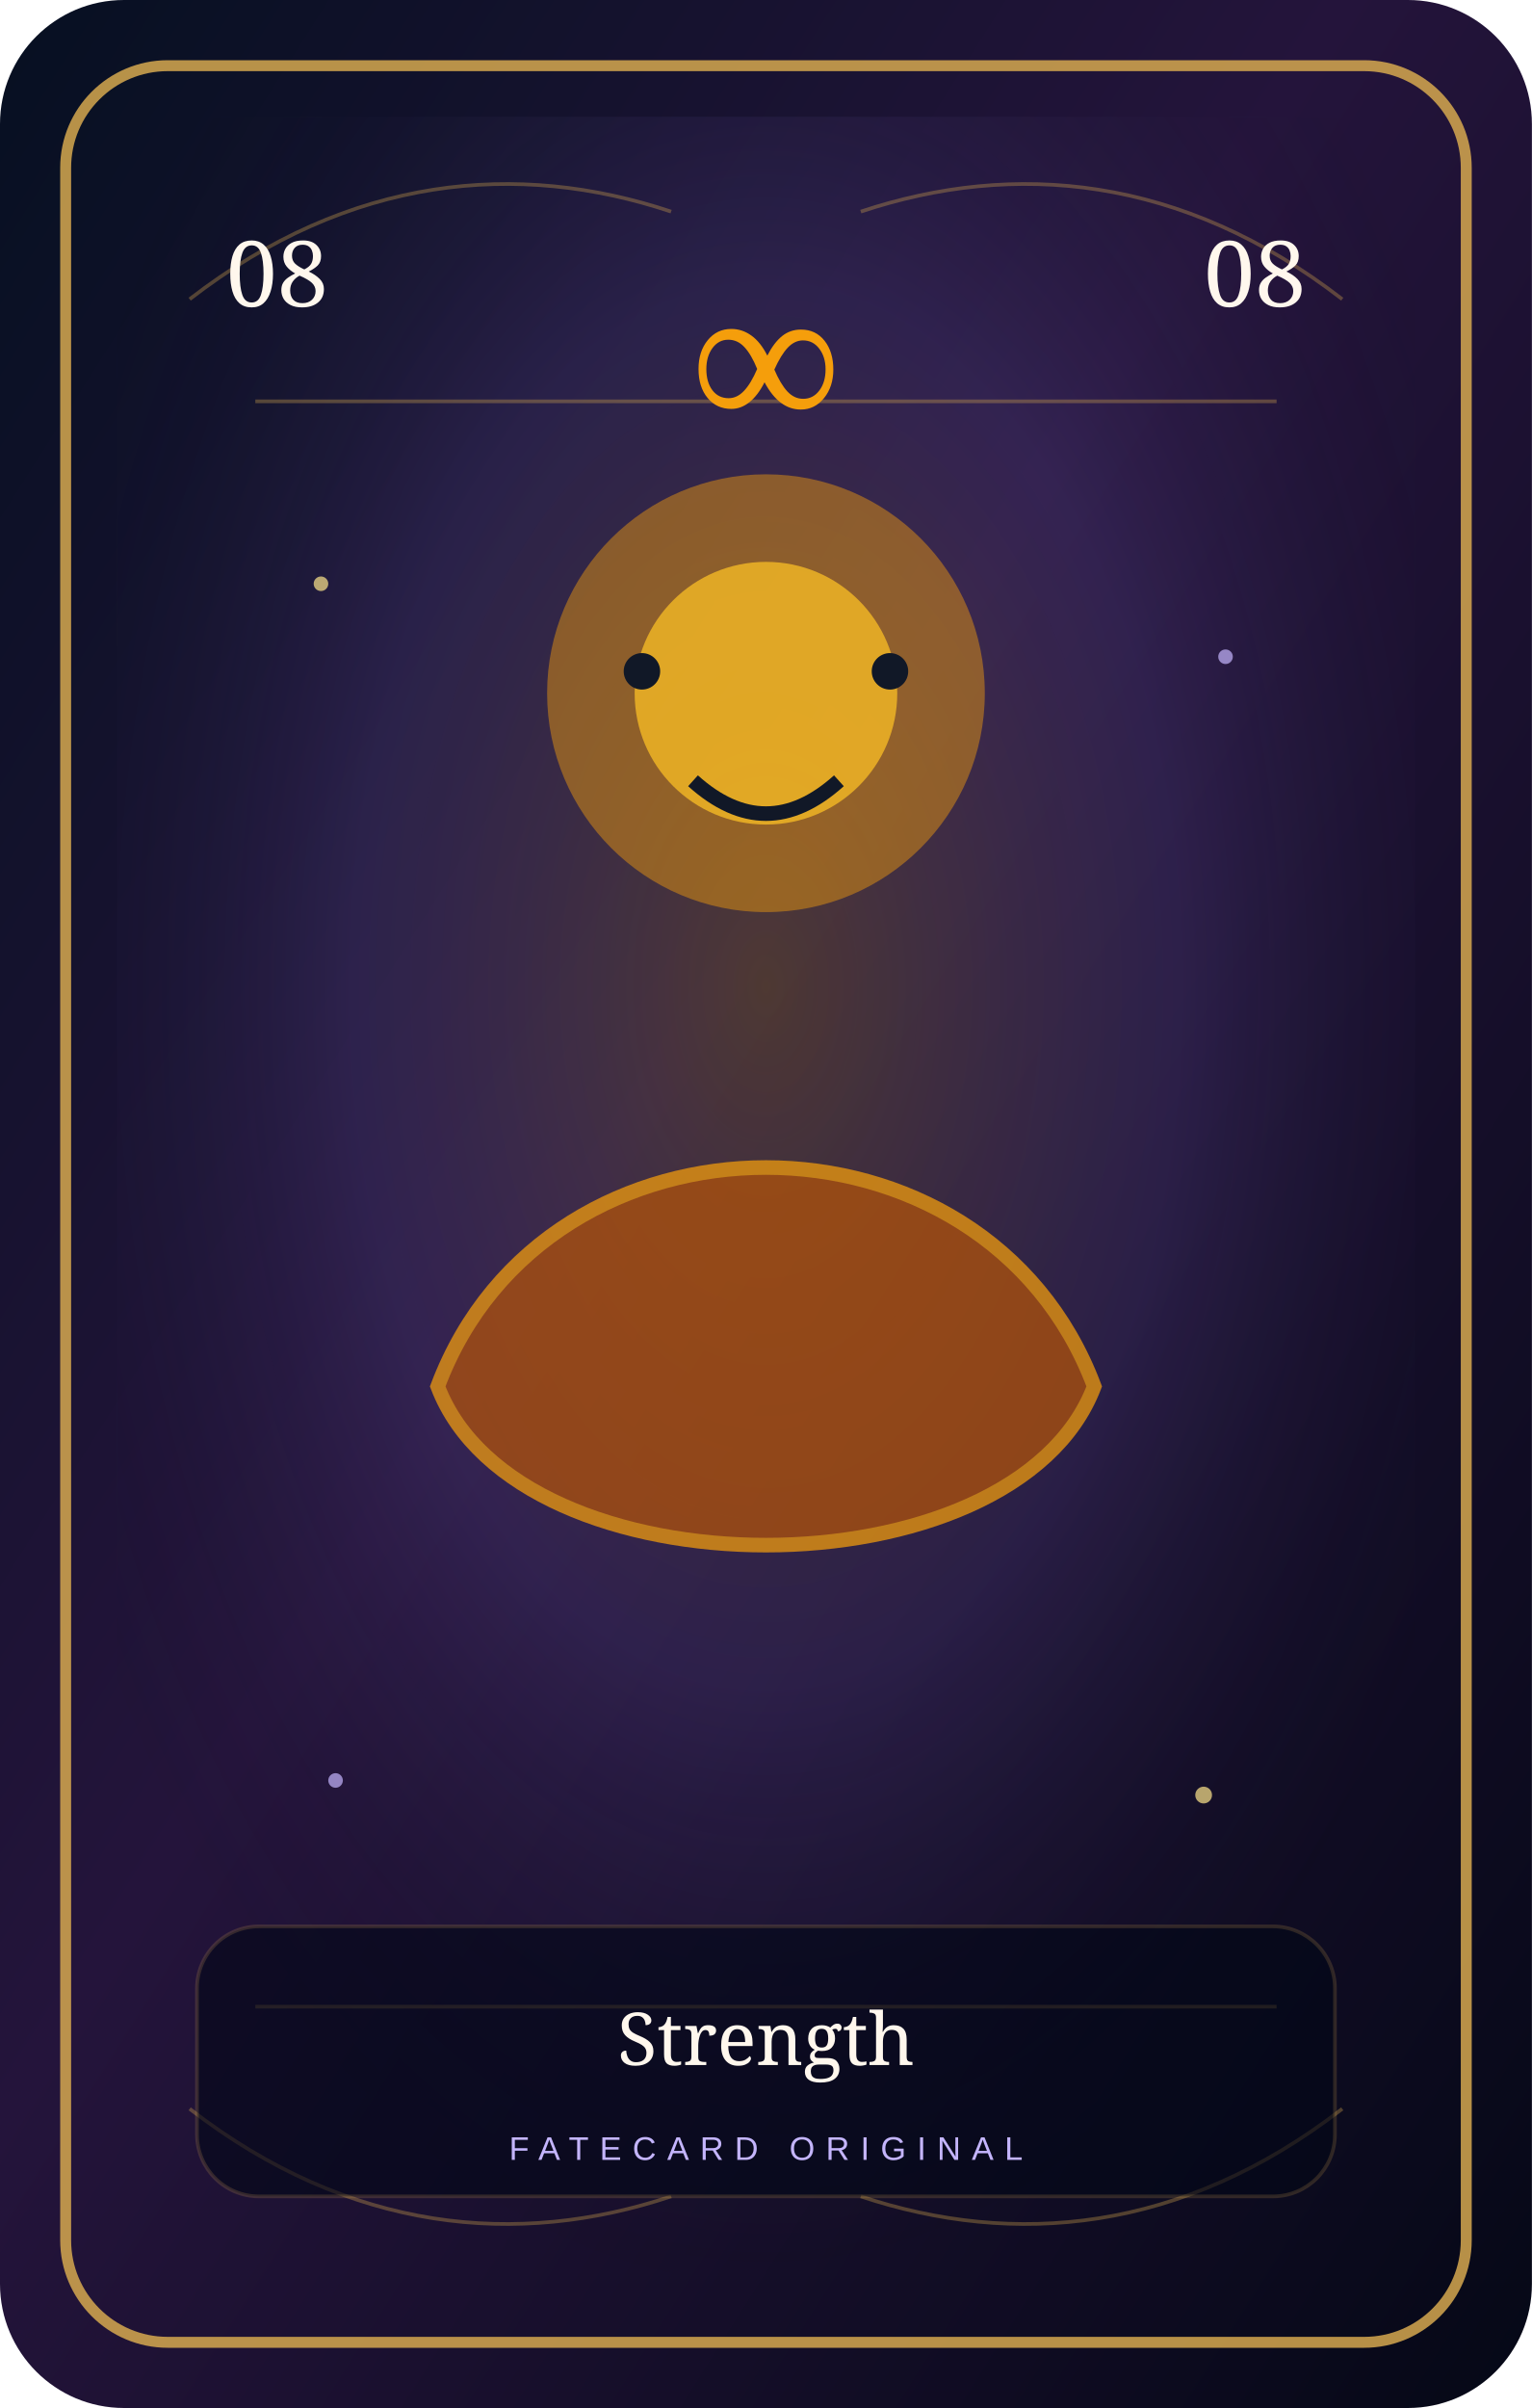
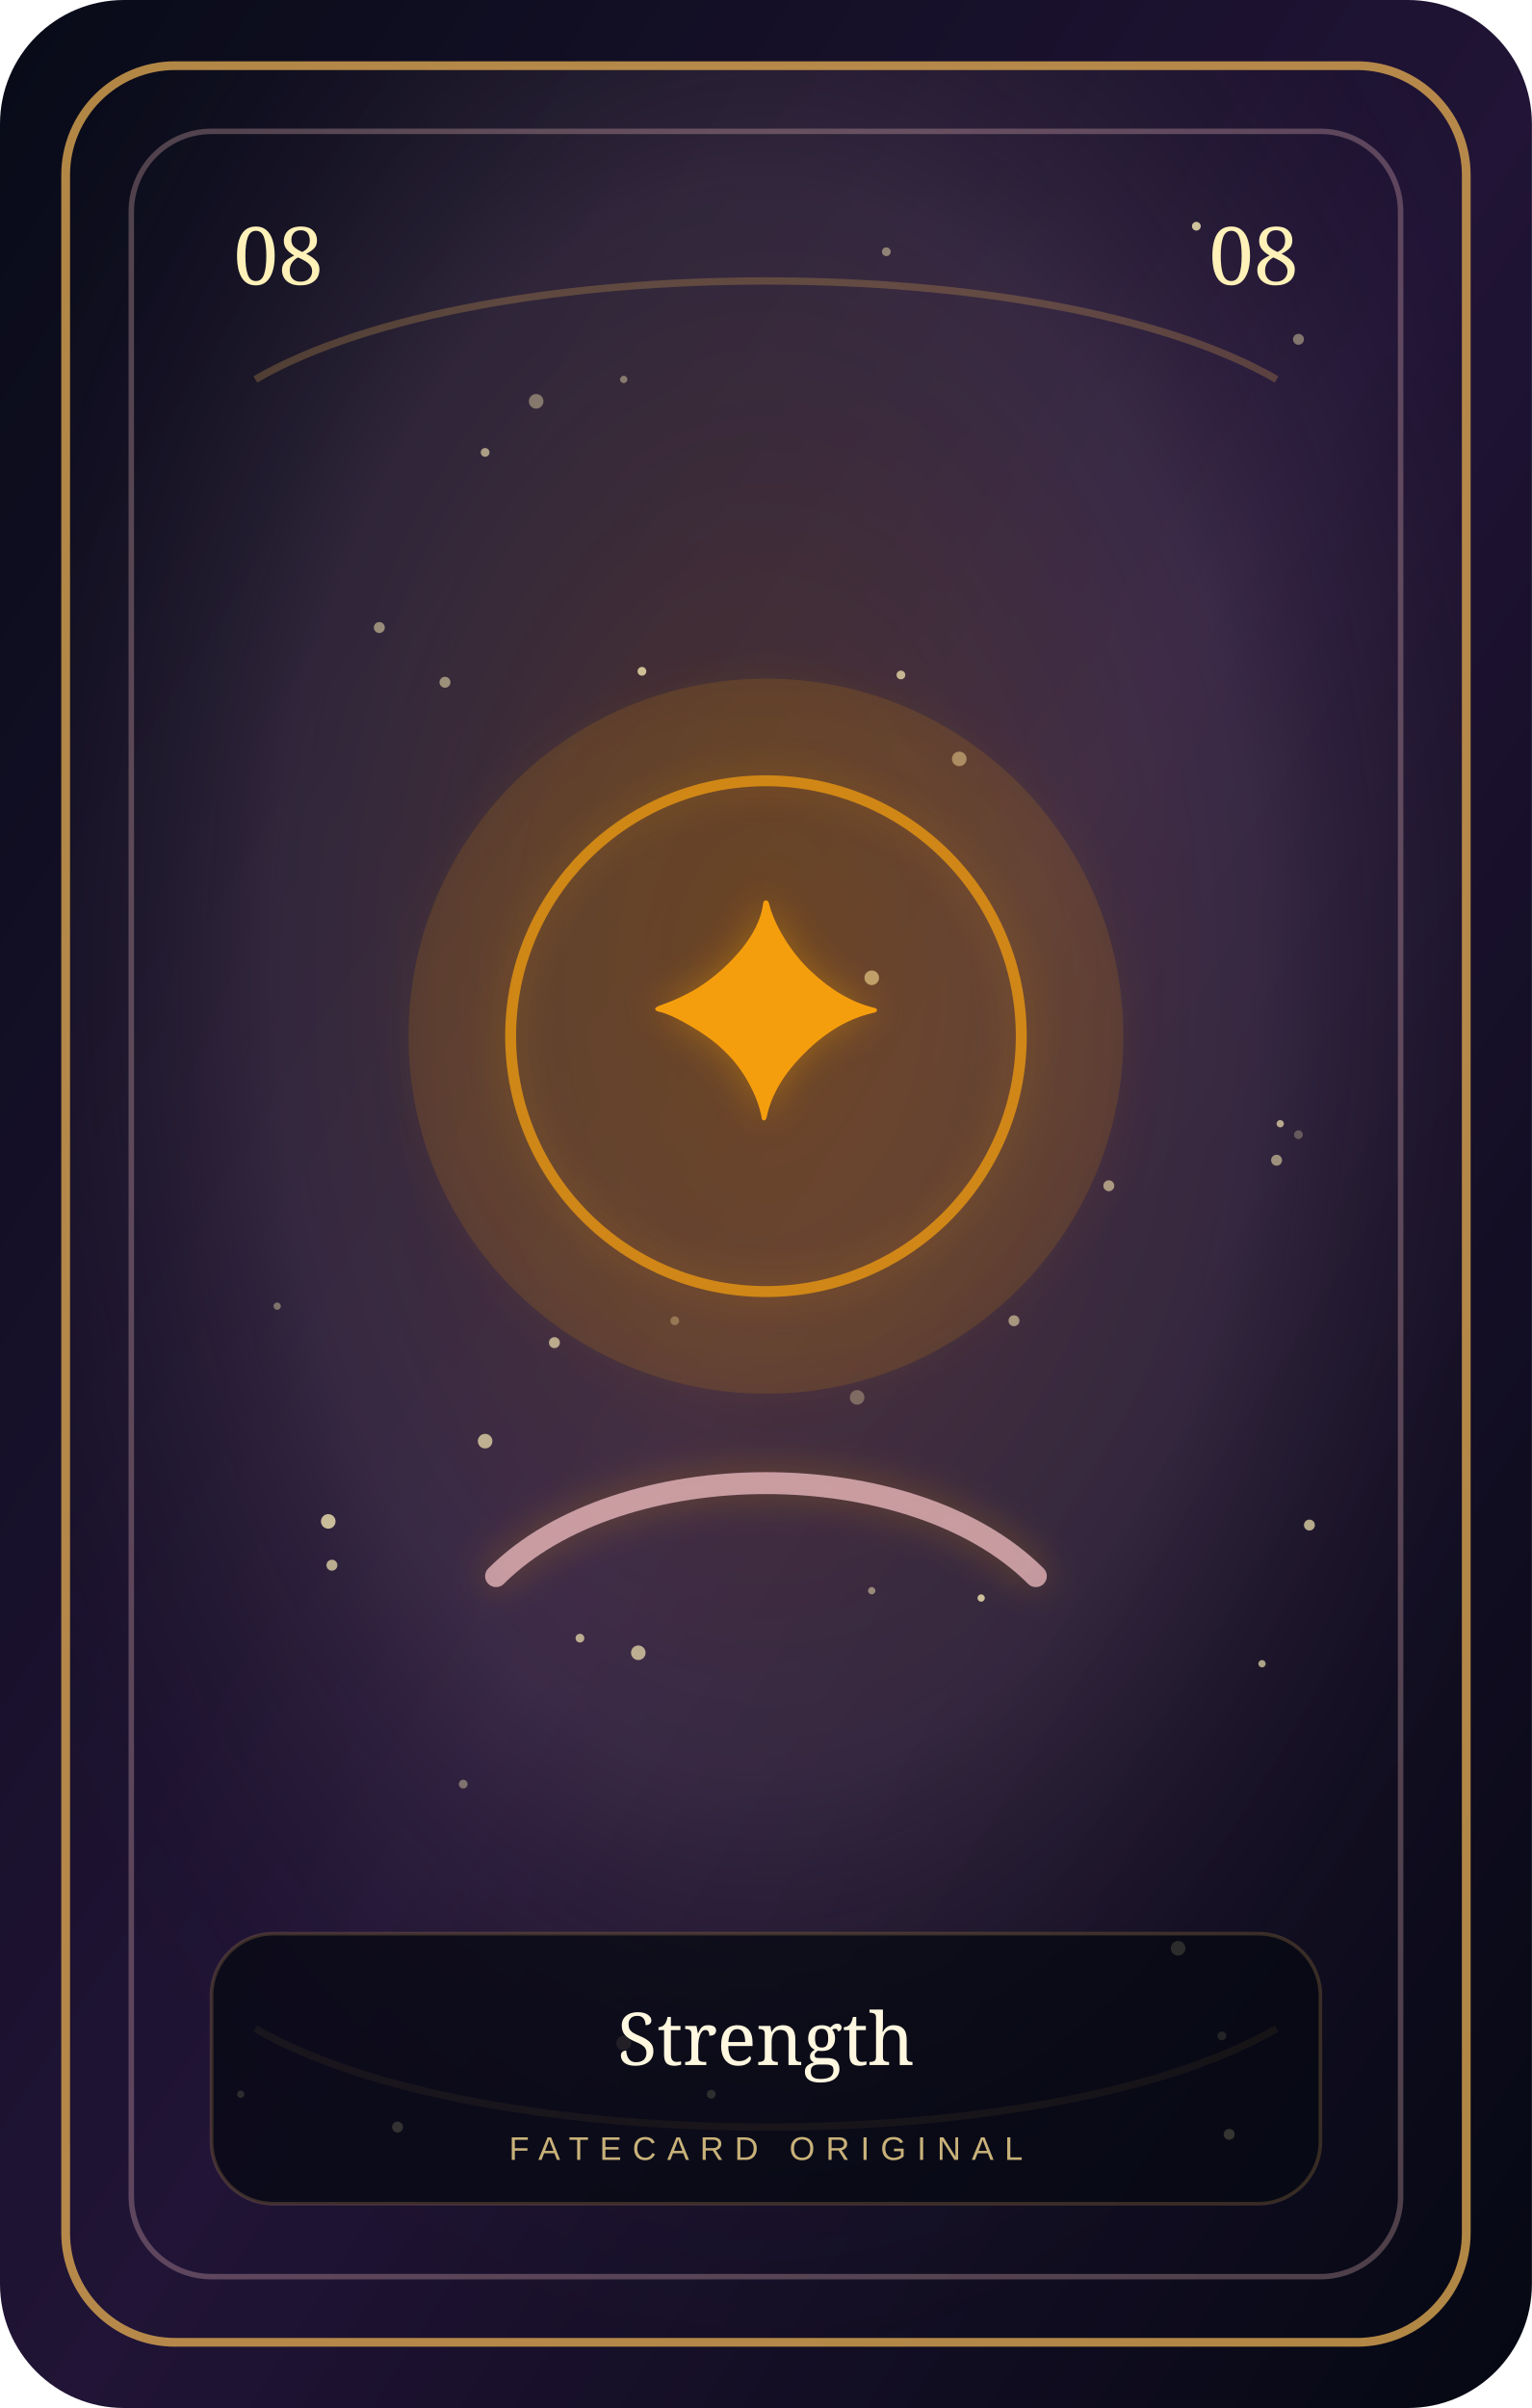
<svg xmlns="http://www.w3.org/2000/svg" width="420" height="660" viewBox="0 0 420 660" role="img" aria-label="Strength">
  <defs>
    <linearGradient id="bg" x1="0" y1="0" x2="1" y2="1">
-       <stop offset="0%" stop-color="#061021" />
-       <stop offset="44%" stop-color="#24143b" />
-       <stop offset="100%" stop-color="#050816" />
+       <stop stop-color="#080b18" />
+       <stop offset=".52" stop-color="#211436" />
+       <stop offset="1" stop-color="#050812" />
    </linearGradient>
-     <radialGradient id="halo" cx="50%" cy="40%" r="62%">
-       <stop offset="0%" stop-color="#facc15" stop-opacity=".20" />
-       <stop offset="52%" stop-color="#a78bfa" stop-opacity=".12" />
-       <stop offset="100%" stop-color="#000" stop-opacity="0" />
+     <radialGradient id="a" cx="50%" cy="40%" r="64%">
+       <stop stop-color="#f59e0b" stop-opacity=".22" />
+       <stop offset=".55" stop-color="#fecaca" stop-opacity=".12" />
+       <stop offset="1" stop-color="#000" stop-opacity="0" />
    </radialGradient>
    <filter id="glow">
-       <feGaussianBlur stdDeviation="3" />
+       <feDropShadow dx="0" dy="0" stdDeviation="5" flood-color="#f59e0b" flood-opacity=".42" />
    </filter>
  </defs>
  <rect width="420" height="660" rx="34" fill="url(#bg)" />
-   <rect x="18" y="18" width="384" height="624" rx="28" fill="none" stroke="#d6a84f" stroke-width="3" stroke-opacity=".85" />
-   <rect x="32" y="32" width="356" height="596" rx="22" fill="url(#halo)" />
-   <g fill="none" stroke="#d6a84f" stroke-opacity=".34">
-     <path d="M52 82 C96 48,142 44,184 58" />
-     <path d="M236 58 C278 44,324 48,368 82" />
-     <path d="M52 578 C96 612,142 616,184 602" />
-     <path d="M236 602 C278 616,324 612,368 578" />
-     <path d="M70 110 H350 M70 550 H350" />
+   <rect x="18" y="18" width="384" height="624" rx="30" fill="url(#a)" stroke="#d6a24f" stroke-opacity=".82" stroke-width="2.4" />
+   <rect x="36" y="36" width="348" height="588" rx="22" fill="none" stroke="#fecaca" stroke-opacity=".28" stroke-width="1.5" />
+   <circle cx="176" cy="184" r="1.2" fill="#fff1b8" opacity="0.75" />
+   <circle cx="359" cy="418" r="1.5" fill="#fff1b8" opacity="0.67" />
+   <circle cx="133" cy="395" r="2" fill="#fff1b8" opacity="0.67" />
+   <circle cx="147" cy="110" r="2" fill="#fff1b8" opacity="0.40" />
+   <circle cx="76" cy="358" r="1" fill="#fff1b8" opacity="0.38" />
+   <circle cx="152" cy="368" r="1.5" fill="#fff1b8" opacity="0.64" />
+   <circle cx="356" cy="93" r="1.5" fill="#fff1b8" opacity="0.42" />
+   <circle cx="91" cy="429" r="1.5" fill="#fff1b8" opacity="0.67" />
+   <circle cx="350" cy="318" r="1.5" fill="#fff1b8" opacity="0.53" />
+   <circle cx="304" cy="325" r="1.5" fill="#fff1b8" opacity="0.56" />
+   <circle cx="351" cy="308" r="1" fill="#fff1b8" opacity="0.66" />
+   <circle cx="335" cy="558" r="1.2" fill="#fff1b8" opacity="0.44" />
+   <circle cx="195" cy="574" r="1.2" fill="#fff1b8" opacity="0.61" />
+   <circle cx="356" cy="311" r="1.2" fill="#fff1b8" opacity="0.27" />
+   <circle cx="278" cy="362" r="1.5" fill="#fff1b8" opacity="0.54" />
+   <circle cx="159" cy="449" r="1.2" fill="#fff1b8" opacity="0.66" />
+   <circle cx="133" cy="124" r="1.2" fill="#fff1b8" opacity="0.59" />
+   <circle cx="66" cy="574" r="1" fill="#fff1b8" opacity="0.57" />
+   <circle cx="90" cy="417" r="2" fill="#fff1b8" opacity="0.74" />
+   <circle cx="171" cy="560" r="2" fill="#fff1b8" opacity="0.36" />
+   <circle cx="337" cy="585" r="1.5" fill="#fff1b8" opacity="0.72" />
+   <circle cx="104" cy="172" r="1.5" fill="#fff1b8" opacity="0.50" />
+   <circle cx="109" cy="583" r="1.5" fill="#fff1b8" opacity="0.67" />
+   <circle cx="323" cy="534" r="2" fill="#fff1b8" opacity="0.58" />
+   <circle cx="346" cy="456" r="1" fill="#fff1b8" opacity="0.64" />
+   <circle cx="263" cy="208" r="2" fill="#fff1b8" opacity="0.47" />
+   <circle cx="243" cy="69" r="1.2" fill="#fff1b8" opacity="0.45" />
+   <circle cx="239" cy="436" r="1" fill="#fff1b8" opacity="0.48" />
+   <circle cx="239" cy="268" r="2" fill="#fff1b8" opacity="0.58" />
+   <circle cx="122" cy="187" r="1.5" fill="#fff1b8" opacity="0.51" />
+   <circle cx="185" cy="362" r="1.2" fill="#fff1b8" opacity="0.33" />
+   <circle cx="328" cy="62" r="1.2" fill="#fff1b8" opacity="0.78" />
+   <circle cx="175" cy="453" r="2" fill="#fff1b8" opacity="0.66" />
+   <circle cx="127" cy="489" r="1.2" fill="#fff1b8" opacity="0.39" />
+   <circle cx="247" cy="185" r="1.2" fill="#fff1b8" opacity="0.70" />
+   <circle cx="171" cy="104" r="1" fill="#fff1b8" opacity="0.41" />
+   <circle cx="235" cy="383" r="2" fill="#fff1b8" opacity="0.31" />
+   <circle cx="269" cy="438" r="1" fill="#fff1b8" opacity="0.76" />
+   <path d="M70 104 C132 68 288 68 350 104 M70 556 C132 592 288 592 350 556" fill="none" stroke="#d6a24f" stroke-opacity=".28" stroke-width="2" />
+   <text x="64" y="78" fill="#fff1b8" font-size="22" font-family="Georgia,serif">08</text>
+   <text x="356" y="78" text-anchor="end" fill="#fff1b8" font-size="22" font-family="Georgia,serif">08</text>
+   <g filter="url(#glow)">
+     <circle cx="210" cy="284" r="98" fill="#f59e0b" opacity=".13" />
+     <circle cx="210" cy="284" r="70" fill="none" stroke="#f59e0b" stroke-width="3" opacity=".72" />
+     <text x="210" y="306" text-anchor="middle" font-size="84" fill="#f59e0b" font-family="Georgia,serif">✦</text>
+     <path d="M136 432 C170 398 250 398 284 432" fill="none" stroke="#fecaca" stroke-width="6" stroke-linecap="round" opacity=".68" />
  </g>
-   <text x="62" y="84" font-size="25" fill="#fff7ed" font-family="Georgia,serif">08</text>
-   <text x="358" y="84" text-anchor="end" font-size="25" fill="#fff7ed" font-family="Georgia,serif">08</text>
-   <g>
-     <circle cx="210" cy="190" r="60" fill="#f59e0b" opacity=".45" />
-     <circle cx="210" cy="190" r="36" fill="#fbbf24" opacity=".75" />
-     <path d="M120 380 C150 300,270 300,300 380 C278 438,142 438,120 380 Z" fill="#b45309" opacity=".72" stroke="#f59e0b" stroke-width="4" />
-     <circle cx="176" cy="184" r="5" fill="#111827" />
-     <circle cx="244" cy="184" r="5" fill="#111827" />
-     <path d="M190 214 Q210 232 230 214" stroke="#111827" stroke-width="4" fill="none" />
-     <text x="210" y="118" text-anchor="middle" font-size="58" fill="#f59e0b">∞</text>
-   </g>
-   <g opacity=".7">
-     <circle cx="88" cy="160" r="2" fill="#fde68a" />
-     <circle cx="336" cy="180" r="2" fill="#c4b5fd" />
-     <circle cx="330" cy="492" r="2.3" fill="#fde68a" />
-     <circle cx="92" cy="488" r="2" fill="#c4b5fd" />
-   </g>
-   <rect x="54" y="528" width="312" height="74" rx="17" fill="#020617" opacity=".62" stroke="#d6a84f" stroke-opacity=".30" />
-   <text x="210" y="566" text-anchor="middle" font-size="20" font-family="Georgia,serif" fill="#fff7ed">Strength</text>
-   <text x="210" y="592" text-anchor="middle" font-size="9" font-family="Arial,sans-serif" letter-spacing="3" fill="#c4b5fd">FATECARD ORIGINAL</text>
+   <rect x="58" y="530" width="304" height="74" rx="17" fill="#050812" opacity=".74" stroke="#d6a24f" stroke-opacity=".30" />
+   <text x="210" y="566" text-anchor="middle" fill="#fff7df" font-size="20" font-family="Georgia,serif">Strength</text>
+   <text x="210" y="592" text-anchor="middle" fill="#c9b27a" font-size="9" font-family="Arial" letter-spacing="3">FATECARD ORIGINAL</text>
</svg>
